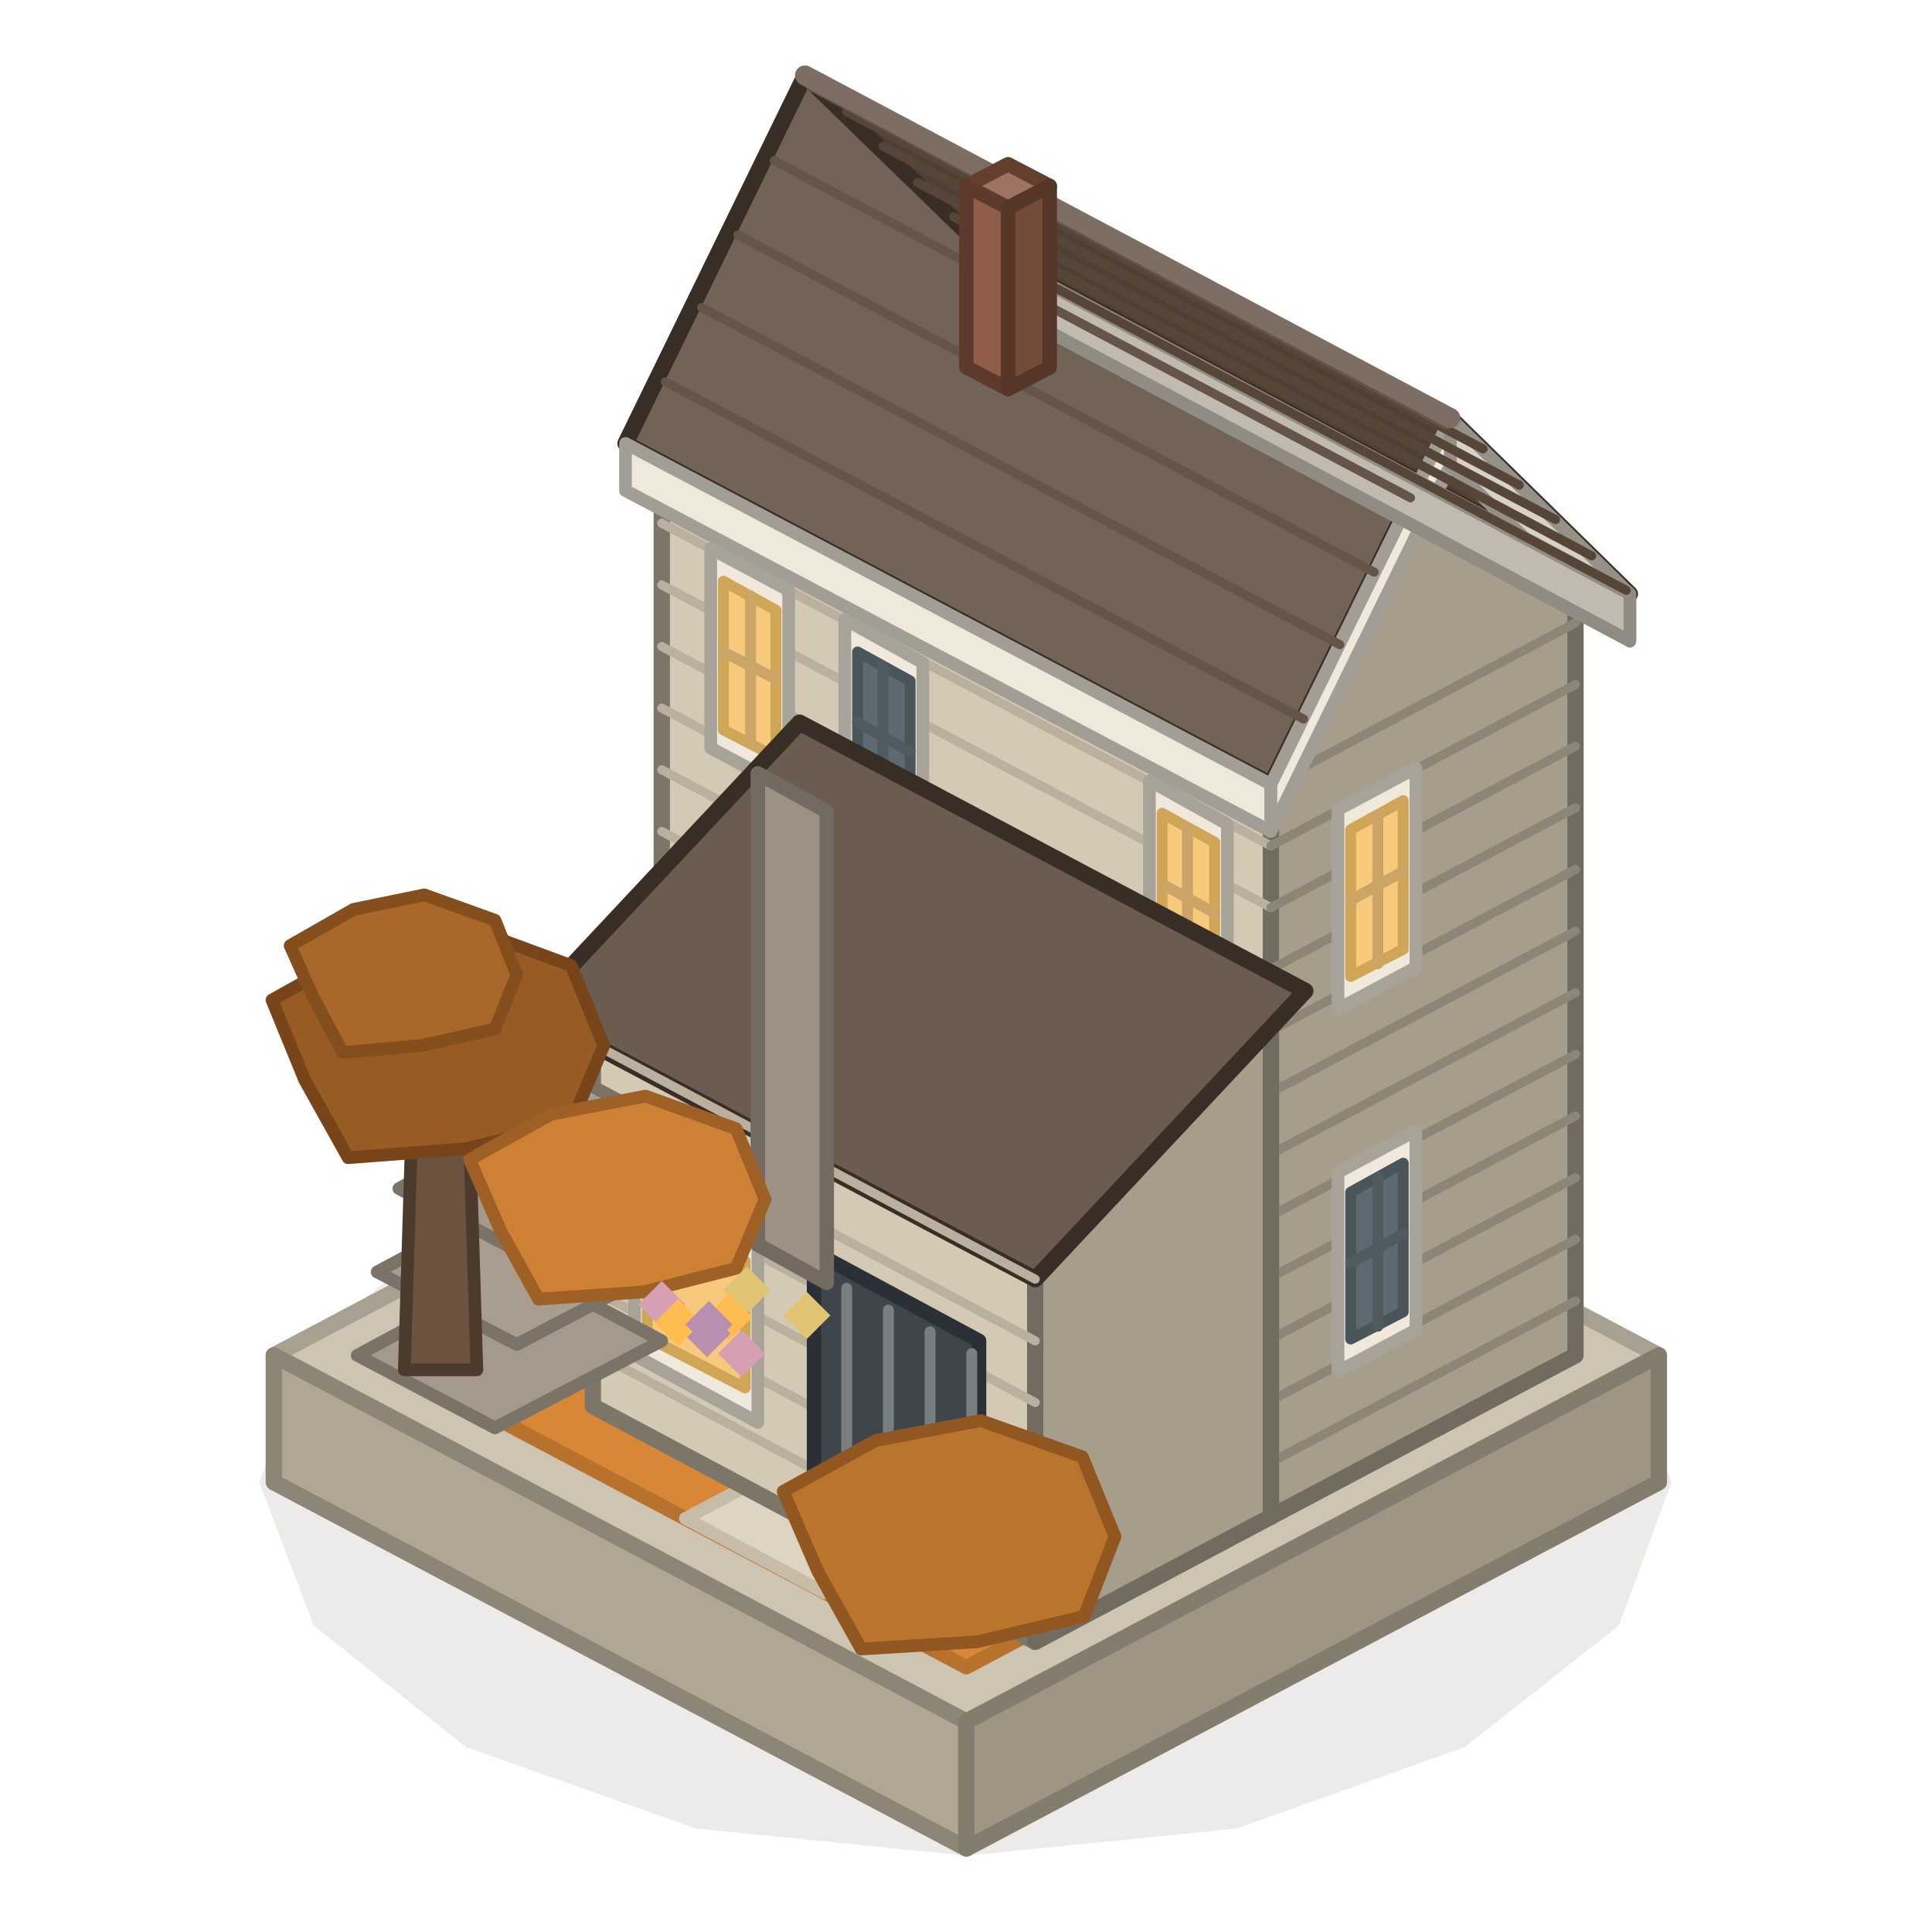
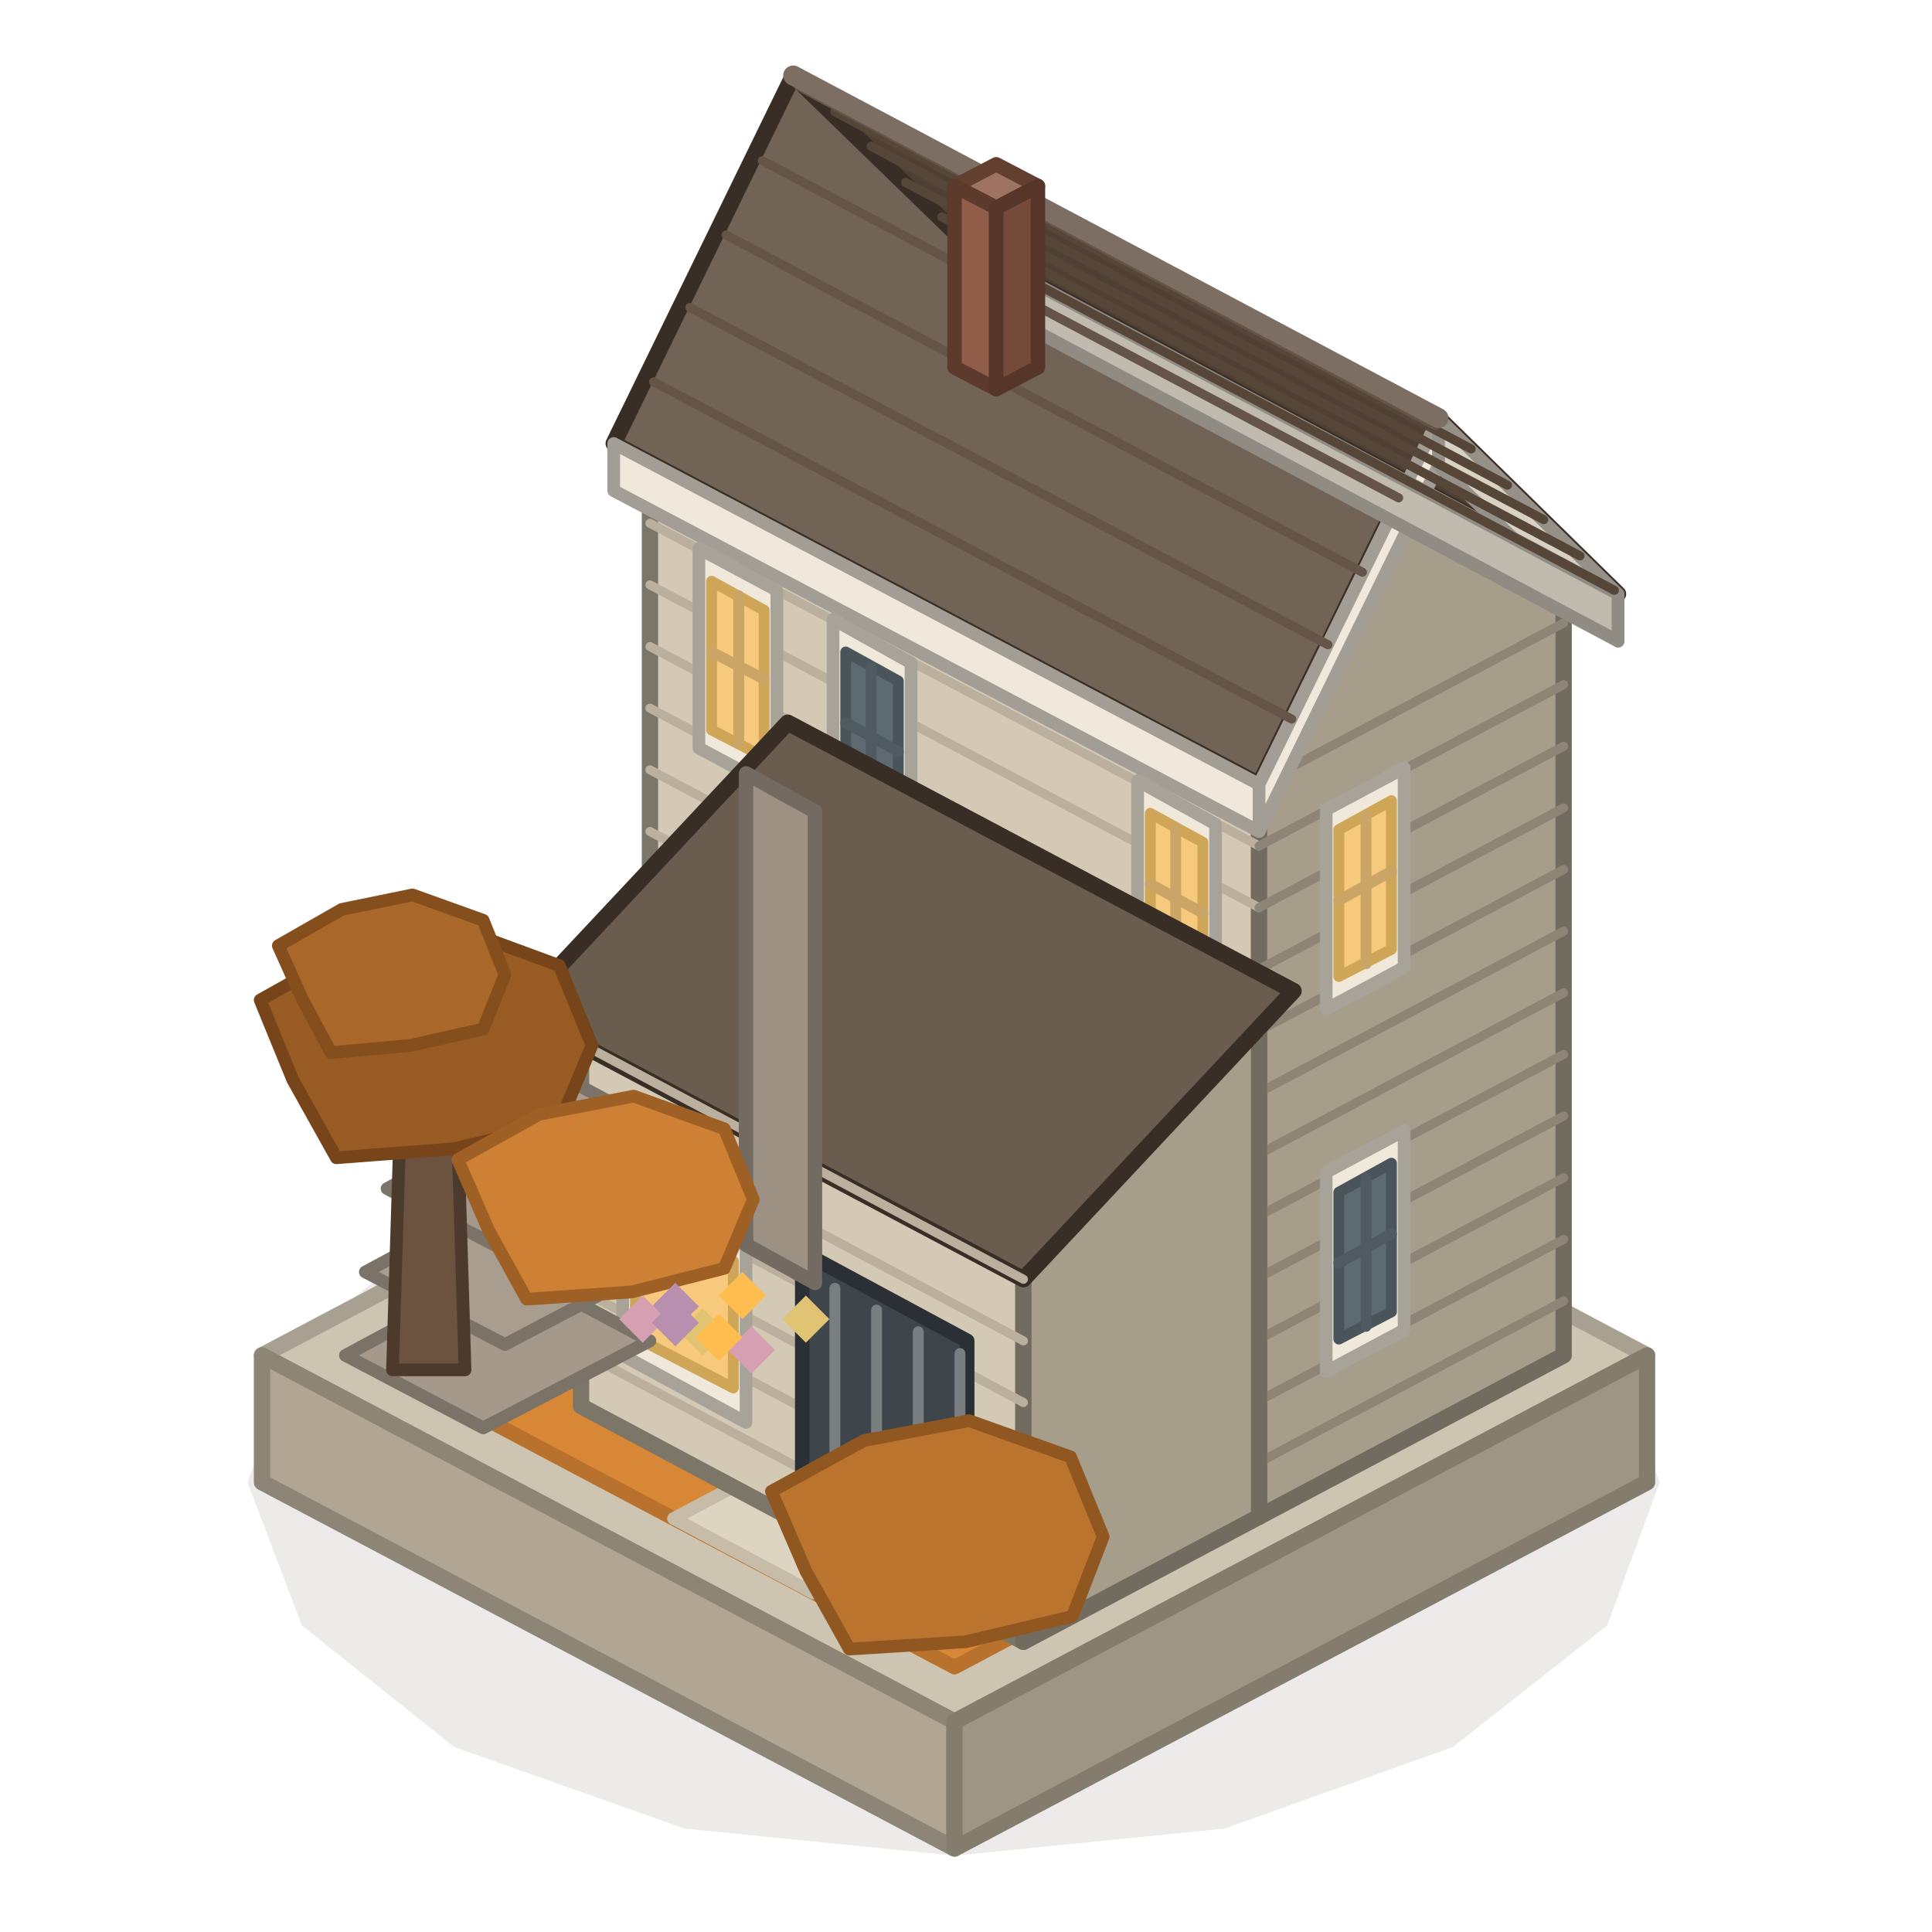
<svg xmlns="http://www.w3.org/2000/svg" viewBox="0 0 256 256" width="256" height="256">
-   <g transform="translate(36.28 179.59) scale(2.4022)">
+   <g transform="translate(34.71599 179.5946) scale(2.402165)">
    <path d="M77.1 7 L74.2 14.9 L65.7 21.6 L53.1 26.1 L38.2 27.6 L23.3 26.1 L10.6 21.6 L2.2 14.9 L-0.8 7 L2.2 -0.9 L10.6 -7.6 L23.3 -12.1 L38.2 -13.6 L53.1 -12.1 L65.7 -7.6 L74.2 -0.9 Z" fill="rgba(60,50,40,0.10)" />
    <path d="M0 0 L38.2 -20.2 L76.4 0 L38.2 20.2 Z" fill="#cdc4b1" stroke="#a8a191" stroke-width="0.9" stroke-linejoin="round" stroke-linecap="round" />
    <path d="M0 0 L38.2 20.2 L38.2 27.2 L0 7 Z" fill="#b0a693" stroke="#8d8576" stroke-width="0.9" stroke-linejoin="round" stroke-linecap="round" />
    <path d="M38.2 20.2 L76.4 0 L76.4 7 L38.2 27.2 Z" fill="#9e9584" stroke="#847d6e" stroke-width="0.9" stroke-linejoin="round" stroke-linecap="round" />
    <path d="M5.7 0 L38.2 -17.2 L70.6 0 L38.2 17.2 Z" fill="#d88737" stroke="#b8722d" stroke-width="0.8" stroke-linejoin="round" stroke-linecap="round" />
    <path d="M22.7 9 L30.4 13.1 L65.6 -5.6 L58 -9.7 Z" fill="#ddd4c1" stroke="#c6bca7" stroke-width="0.7" stroke-linejoin="round" stroke-linecap="round" />
    <path d="M29.8 5.3 L37.4 9.3" fill="none" stroke="#c6bca7" stroke-width="0.6" stroke-linejoin="round" stroke-linecap="round" />
    <path d="M37.6 1.1 L45.2 5.2" fill="none" stroke="#c6bca7" stroke-width="0.6" stroke-linejoin="round" stroke-linecap="round" />
    <path d="M45.3 -3 L53 1.1" fill="none" stroke="#c6bca7" stroke-width="0.6" stroke-linejoin="round" stroke-linecap="round" />
    <path d="M53.1 -7.1 L60.7 -3" fill="none" stroke="#c6bca7" stroke-width="0.6" stroke-linejoin="round" stroke-linecap="round" />
    <path d="M21.4 -8.9 L55 8.9 L55 -33.1 L21.4 -50.9 Z" fill="#d3c9b4" stroke="#7c7668" stroke-width="0.9" stroke-linejoin="round" stroke-linecap="round" />
    <path d="M55 8.9 L71.8 0 L71.8 -42 L63.4 -52.5 L55 -33.1 Z" fill="#a69d8b" stroke="#726c60" stroke-width="0.9" stroke-linejoin="round" stroke-linecap="round" />
    <path d="M21.4 -11.9 L55 5.9" fill="none" stroke="#bab09d" stroke-width="0.5" stroke-linejoin="round" stroke-linecap="round" />
    <path d="M55 5.9 L71.8 -3" fill="none" stroke="#8d8576" stroke-width="0.5" stroke-linejoin="round" stroke-linecap="round" />
    <path d="M21.4 -15.3 L55 2.5" fill="none" stroke="#bab09d" stroke-width="0.5" stroke-linejoin="round" stroke-linecap="round" />
    <path d="M55 2.5 L71.8 -6.4" fill="none" stroke="#8d8576" stroke-width="0.5" stroke-linejoin="round" stroke-linecap="round" />
    <path d="M21.4 -18.7 L55 -0.9" fill="none" stroke="#bab09d" stroke-width="0.5" stroke-linejoin="round" stroke-linecap="round" />
    <path d="M55 -0.9 L71.8 -9.8" fill="none" stroke="#8d8576" stroke-width="0.5" stroke-linejoin="round" stroke-linecap="round" />
    <path d="M21.4 -22.1 L55 -4.3" fill="none" stroke="#bab09d" stroke-width="0.5" stroke-linejoin="round" stroke-linecap="round" />
    <path d="M55 -4.3 L71.8 -13.2" fill="none" stroke="#8d8576" stroke-width="0.5" stroke-linejoin="round" stroke-linecap="round" />
    <path d="M21.4 -25.5 L55 -7.7" fill="none" stroke="#bab09d" stroke-width="0.5" stroke-linejoin="round" stroke-linecap="round" />
    <path d="M55 -7.7 L71.8 -16.6" fill="none" stroke="#8d8576" stroke-width="0.5" stroke-linejoin="round" stroke-linecap="round" />
    <path d="M21.4 -28.9 L55 -11.1" fill="none" stroke="#bab09d" stroke-width="0.5" stroke-linejoin="round" stroke-linecap="round" />
    <path d="M55 -11.1 L71.8 -20" fill="none" stroke="#8d8576" stroke-width="0.5" stroke-linejoin="round" stroke-linecap="round" />
    <path d="M21.4 -32.3 L55 -14.5" fill="none" stroke="#bab09d" stroke-width="0.5" stroke-linejoin="round" stroke-linecap="round" />
    <path d="M55 -14.5 L71.8 -23.4" fill="none" stroke="#8d8576" stroke-width="0.5" stroke-linejoin="round" stroke-linecap="round" />
    <path d="M21.4 -35.7 L55 -17.9" fill="none" stroke="#bab09d" stroke-width="0.5" stroke-linejoin="round" stroke-linecap="round" />
    <path d="M55 -17.9 L71.8 -26.8" fill="none" stroke="#8d8576" stroke-width="0.5" stroke-linejoin="round" stroke-linecap="round" />
    <path d="M21.4 -39.1 L55 -21.3" fill="none" stroke="#bab09d" stroke-width="0.5" stroke-linejoin="round" stroke-linecap="round" />
    <path d="M55 -21.3 L71.8 -30.2" fill="none" stroke="#8d8576" stroke-width="0.5" stroke-linejoin="round" stroke-linecap="round" />
    <path d="M21.4 -42.5 L55 -24.7" fill="none" stroke="#bab09d" stroke-width="0.5" stroke-linejoin="round" stroke-linecap="round" />
    <path d="M55 -24.7 L71.8 -33.6" fill="none" stroke="#8d8576" stroke-width="0.5" stroke-linejoin="round" stroke-linecap="round" />
    <path d="M21.4 -45.9 L55 -28.1" fill="none" stroke="#bab09d" stroke-width="0.5" stroke-linejoin="round" stroke-linecap="round" />
    <path d="M55 -28.1 L71.8 -37" fill="none" stroke="#8d8576" stroke-width="0.5" stroke-linejoin="round" stroke-linecap="round" />
    <path d="M21.4 -49.3 L55 -31.5" fill="none" stroke="#bab09d" stroke-width="0.5" stroke-linejoin="round" stroke-linecap="round" />
    <path d="M55 -31.5 L71.8 -40.4" fill="none" stroke="#8d8576" stroke-width="0.5" stroke-linejoin="round" stroke-linecap="round" />
    <path d="M19.4 -50.3 L55 -31.5 L64.9 -51.7 L29.3 -70.6 Z" fill="#726357" stroke="#382e25" stroke-width="0.9" stroke-linejoin="round" stroke-linecap="round" />
    <path d="M29.3 -70.6 L64.9 -51.7 L74.8 -42 L39.3 -60.9 Z" fill="#4e4034" stroke="#382e25" stroke-width="0.9" stroke-linejoin="round" stroke-linecap="round" />
    <path d="M19.4 -50.3 L55 -31.5 L55 -28.9 L19.4 -47.7 Z" fill="#f0e9db" stroke="#a39e95" stroke-width="0.7" stroke-linejoin="round" stroke-linecap="round" />
    <path d="M55 -31.5 L64.9 -51.7 L64.9 -49.1 L55 -28.9 Z" fill="#f0e9db" stroke="#a39e95" stroke-width="0.7" stroke-linejoin="round" stroke-linecap="round" />
    <path d="M64.9 -51.7 L74.8 -42 L74.8 -39.4 L64.9 -49.1 Z" fill="#d8d2c5" stroke="#959088" stroke-width="0.7" stroke-linejoin="round" stroke-linecap="round" />
    <path d="M39.3 -60.9 L74.8 -42 L74.8 -39.4 L39.3 -58.3 Z" fill="#c0baaf" stroke="#908c83" stroke-width="0.7" stroke-linejoin="round" stroke-linecap="round" />
    <path d="M21.6 -53.7 L56.8 -35.1" fill="none" stroke="#655548" stroke-width="0.5" stroke-linejoin="round" stroke-linecap="round" />
    <path d="M31.6 -68.6 L66.7 -50" fill="none" stroke="#564638" stroke-width="0.5" stroke-linejoin="round" stroke-linecap="round" />
    <path d="M23.6 -57.8 L58.8 -39.2" fill="none" stroke="#655548" stroke-width="0.5" stroke-linejoin="round" stroke-linecap="round" />
    <path d="M33.6 -66.7 L68.7 -48" fill="none" stroke="#564638" stroke-width="0.5" stroke-linejoin="round" stroke-linecap="round" />
    <path d="M25.6 -61.8 L60.7 -43.2" fill="none" stroke="#655548" stroke-width="0.5" stroke-linejoin="round" stroke-linecap="round" />
    <path d="M35.5 -64.7 L70.7 -46.1" fill="none" stroke="#564638" stroke-width="0.5" stroke-linejoin="round" stroke-linecap="round" />
    <path d="M27.6 -65.9 L62.7 -47.3" fill="none" stroke="#655548" stroke-width="0.5" stroke-linejoin="round" stroke-linecap="round" />
    <path d="M37.5 -62.8 L72.7 -44.1" fill="none" stroke="#564638" stroke-width="0.5" stroke-linejoin="round" stroke-linecap="round" />
    <path d="M29.6 -70 L64.7 -51.3" fill="none" stroke="#655548" stroke-width="0.5" stroke-linejoin="round" stroke-linecap="round" />
    <path d="M39.5 -60.8 L74.6 -42.2" fill="none" stroke="#564638" stroke-width="0.5" stroke-linejoin="round" stroke-linecap="round" />
    <path d="M29.3 -70.6 L64.9 -51.7" fill="none" stroke="#7c6e63" stroke-width="1.1" stroke-linejoin="round" stroke-linecap="round" />
    <path d="M24.1 -33.5 L28.4 -31.2 L28.4 -42.2 L24.1 -44.5 Z" fill="#f0e9db" stroke="#a8a399" stroke-width="0.7" stroke-linejoin="round" stroke-linecap="round" />
    <path d="M24.8 -34.5 L27.7 -33 L27.7 -41.1 L24.8 -42.7 Z" fill="#f6c97c" stroke="#cfa557" stroke-width="0.6" stroke-linejoin="round" stroke-linecap="round" />
    <path d="M26.3 -33.8 L26.3 -41.9" fill="none" stroke="#caa566" stroke-width="0.6" stroke-linejoin="round" stroke-linecap="round" />
    <path d="M24.8 -38.8 L27.7 -37.3" fill="none" stroke="#caa566" stroke-width="0.6" stroke-linejoin="round" stroke-linecap="round" />
    <path d="M31.5 -29.6 L35.8 -27.2 L35.8 -38.2 L31.5 -40.6 Z" fill="#f0e9db" stroke="#a8a399" stroke-width="0.7" stroke-linejoin="round" stroke-linecap="round" />
    <path d="M32.2 -30.6 L35.1 -29 L35.1 -37.2 L32.2 -38.8 Z" fill="#5d6a72" stroke="#4a555b" stroke-width="0.6" stroke-linejoin="round" stroke-linecap="round" />
    <path d="M33.6 -29.8 L33.6 -38" fill="none" stroke="#4f5a61" stroke-width="0.6" stroke-linejoin="round" stroke-linecap="round" />
    <path d="M32.2 -34.9 L35.1 -33.3" fill="none" stroke="#4f5a61" stroke-width="0.6" stroke-linejoin="round" stroke-linecap="round" />
    <path d="M48.3 -20.7 L52.6 -18.3 L52.6 -29.3 L48.3 -31.7 Z" fill="#f0e9db" stroke="#a8a399" stroke-width="0.7" stroke-linejoin="round" stroke-linecap="round" />
    <path d="M49 -21.7 L51.9 -20.1 L51.9 -28.3 L49 -29.9 Z" fill="#f6c97c" stroke="#cfa557" stroke-width="0.6" stroke-linejoin="round" stroke-linecap="round" />
    <path d="M50.4 -20.9 L50.4 -29.1" fill="none" stroke="#caa566" stroke-width="0.6" stroke-linejoin="round" stroke-linecap="round" />
    <path d="M49 -26 L51.9 -24.4" fill="none" stroke="#caa566" stroke-width="0.6" stroke-linejoin="round" stroke-linecap="round" />
    <path d="M58.7 -19.1 L63 -21.4 L63 -32.4 L58.7 -30.1 Z" fill="#f0e9db" stroke="#a8a399" stroke-width="0.7" stroke-linejoin="round" stroke-linecap="round" />
    <path d="M59.4 -20.9 L62.3 -22.4 L62.3 -30.6 L59.4 -29 Z" fill="#f6c97c" stroke="#cfa557" stroke-width="0.6" stroke-linejoin="round" stroke-linecap="round" />
    <path d="M60.9 -21.6 L60.9 -29.8" fill="none" stroke="#caa566" stroke-width="0.6" stroke-linejoin="round" stroke-linecap="round" />
    <path d="M59.4 -25.1 L62.3 -26.7" fill="none" stroke="#caa566" stroke-width="0.6" stroke-linejoin="round" stroke-linecap="round" />
    <path d="M58.7 0.9 L63 -1.4 L63 -12.4 L58.7 -10.1 Z" fill="#f0e9db" stroke="#a8a399" stroke-width="0.7" stroke-linejoin="round" stroke-linecap="round" />
    <path d="M59.4 -0.9 L62.3 -2.4 L62.3 -10.6 L59.4 -9 Z" fill="#5d6a72" stroke="#4a555b" stroke-width="0.6" stroke-linejoin="round" stroke-linecap="round" />
    <path d="M60.9 -1.6 L60.9 -9.8" fill="none" stroke="#4f5a61" stroke-width="0.6" stroke-linejoin="round" stroke-linecap="round" />
    <path d="M59.4 -5.1 L62.3 -6.7" fill="none" stroke="#4f5a61" stroke-width="0.6" stroke-linejoin="round" stroke-linecap="round" />
    <path d="M21.4 -8.9 L30.5 -4 L30.5 -34 L55 -21.1 L55 8.9 Z" fill="none" />
    <path d="M17.6 2.8 L42 15.8 L42 -6.2 L17.6 -19.2 Z" fill="#d3c9b4" stroke="#7c7668" stroke-width="0.9" stroke-linejoin="round" stroke-linecap="round" />
    <path d="M42 15.8 L55 8.9 L55 -21.1 L42 -6.2 Z" fill="#a69d8b" stroke="#726c60" stroke-width="0.9" stroke-linejoin="round" stroke-linecap="round" />
    <path d="M14.1 -19 L42 -4.2 L56.9 -20.1 L29 -34.9 Z" fill="#6b5c50" stroke="#382e25" stroke-width="0.9" stroke-linejoin="round" stroke-linecap="round" />
    <path d="M17.6 -0.2 L42 12.8" fill="none" stroke="#bab09d" stroke-width="0.5" stroke-linejoin="round" stroke-linecap="round" />
    <path d="M17.6 -3.6 L42 9.4" fill="none" stroke="#bab09d" stroke-width="0.5" stroke-linejoin="round" stroke-linecap="round" />
    <path d="M17.6 -7 L42 6" fill="none" stroke="#bab09d" stroke-width="0.5" stroke-linejoin="round" stroke-linecap="round" />
    <path d="M17.6 -10.4 L42 2.6" fill="none" stroke="#bab09d" stroke-width="0.5" stroke-linejoin="round" stroke-linecap="round" />
    <path d="M17.6 -13.8 L42 -0.8" fill="none" stroke="#bab09d" stroke-width="0.5" stroke-linejoin="round" stroke-linecap="round" />
    <path d="M17.6 -17.2 L42 -4.2" fill="none" stroke="#bab09d" stroke-width="0.5" stroke-linejoin="round" stroke-linecap="round" />
    <path d="M29.8 8.3 L38.9 13.2 L38.9 -0.8 L29.8 -5.7 Z" fill="#3f464b" stroke="#2b3036" stroke-width="0.8" stroke-linejoin="round" stroke-linecap="round" />
    <path d="M31.6 8.3 L31.6 -3.7" fill="none" stroke="#797e81" stroke-width="0.6" stroke-linejoin="round" stroke-linecap="round" />
    <path d="M33.9 9.5 L33.9 -2.5" fill="none" stroke="#797e81" stroke-width="0.6" stroke-linejoin="round" stroke-linecap="round" />
    <path d="M36.2 10.7 L36.2 -1.3" fill="none" stroke="#797e81" stroke-width="0.6" stroke-linejoin="round" stroke-linecap="round" />
    <path d="M38.5 11.9 L38.5 -0.1" fill="none" stroke="#797e81" stroke-width="0.6" stroke-linejoin="round" stroke-linecap="round" />
    <path d="M19.9 0 L26.7 3.7 L26.7 -6.3 L19.9 -10 Z" fill="#f0e9db" stroke="#a8a399" stroke-width="0.7" stroke-linejoin="round" stroke-linecap="round" />
    <path d="M20.6 -1 L26 1.8 L26 -5.2 L20.6 -8 Z" fill="#f6c97c" stroke="#cfa557" stroke-width="0.6" stroke-linejoin="round" stroke-linecap="round" />
    <path d="M4.6 0 L12.2 4 L21.4 -0.8 L13.7 -4.9 Z" fill="#a4998a" stroke="#7b7368" stroke-width="0.7" stroke-linejoin="round" stroke-linecap="round" />
    <path d="M5.7 -4.6 L13.4 -0.6 L21.4 -4.8 L13.7 -8.9 Z" fill="#a89d8f" stroke="#7b7368" stroke-width="0.7" stroke-linejoin="round" stroke-linecap="round" />
    <path d="M6.9 -9.2 L14.5 -5.2 L21.4 -8.8 L13.7 -12.9 Z" fill="#a4998a" stroke="#7b7368" stroke-width="0.7" stroke-linejoin="round" stroke-linecap="round" />
    <path d="M8 -13.8 L15.7 -9.8 L21.4 -12.8 L13.7 -16.9 Z" fill="#a89d8f" stroke="#7b7368" stroke-width="0.7" stroke-linejoin="round" stroke-linecap="round" />
    <path d="M26.7 -6.1 L30.5 -4 L30.5 -30 L26.7 -32.1 Z" fill="#9c9183" stroke="#736b61" stroke-width="0.8" stroke-linejoin="round" stroke-linecap="round" />
    <path d="M38.2 -64.5 L40.5 -65.7 L42.8 -64.5 L40.5 -63.3 Z" fill="#9f7361" stroke="#633f30" stroke-width="0.8" stroke-linejoin="round" stroke-linecap="round" />
    <path d="M38.2 -54.5 L40.5 -53.3 L40.5 -63.3 L38.2 -64.5 Z" fill="#905d49" stroke="#5c3b2d" stroke-width="0.8" stroke-linejoin="round" stroke-linecap="round" />
    <path d="M40.5 -53.3 L42.8 -54.5 L42.8 -64.5 L40.5 -63.3 Z" fill="#744a39" stroke="#553629" stroke-width="0.8" stroke-linejoin="round" stroke-linecap="round" />
    <path d="M7.2 0.8 L11.2 0.8 L10.8 -12.2 L7.6 -12.2 Z" fill="#6b5340" stroke="#4c3b2c" stroke-width="0.7" stroke-linejoin="round" stroke-linecap="round" />
    <path d="M18.2 -17.1 L16.4 -12.8 L10.6 -11.4 L4.1 -10.9 L1.7 -15.2 L-0.1 -19.6 L4.9 -22.4 L10.7 -23.6 L16.4 -21.5 Z" fill="#975b23" stroke="#774519" stroke-width="0.7" stroke-linejoin="round" stroke-linecap="round" />
    <path d="M13.4 -21 L12.2 -18 L8.2 -17.1 L3.8 -16.7 L2.2 -19.7 L0.9 -22.6 L4.4 -24.6 L8.3 -25.4 L12.2 -24 Z" fill="#a96829" stroke="#854e1d" stroke-width="0.7" stroke-linejoin="round" stroke-linecap="round" />
    <path d="M27.1 -8.6 L25.5 -4.8 L20.4 -3.5 L14.6 -3.1 L12.5 -6.9 L10.8 -10.8 L15.3 -13.3 L20.5 -14.3 L25.5 -12.5 Z" fill="#ce8034" stroke="#9f6026" stroke-width="0.7" stroke-linejoin="round" stroke-linecap="round" />
    <path d="M46.4 10 L44.7 14.4 L38.8 15.8 L32.4 16.2 L30 11.9 L28.1 7.5 L33.2 4.7 L39 3.6 L44.6 5.6 Z" fill="#bb742e" stroke="#915721" stroke-width="0.7" stroke-linejoin="round" stroke-linecap="round" />
-     <path d="M24.5 -0.1 L25.8 -1.4 L27.1 -0.1 L25.8 1.2 Z" fill="#d6a0b2" />
-     <path d="M24.8 -3.6 L26.1 -4.9 L27.4 -3.6 L26.1 -2.3 Z" fill="#e0c473" />
-     <path d="M23.8 -2.1 L25.1 -3.4 L26.4 -2.1 L25.1 -0.8 Z" fill="#ffbd50" />
-     <path d="M22.6 -1.2 L23.9 -2.5 L25.2 -1.2 L23.9 0.1 Z" fill="#b98fb0" />
-     <path d="M20.1 -2.8 L21.4 -4.1 L22.7 -2.8 L21.4 -1.5 Z" fill="#d6a0b2" />
-     <path d="M28.1 -2.2 L29.4 -3.5 L30.7 -2.2 L29.4 -0.9 Z" fill="#e0c473" />
-     <path d="M21 -1.8 L22.3 -3.1 L23.6 -1.8 L22.3 -0.5 Z" fill="#ffbd50" />
-     <path d="M22.7 -1.7 L24 -3 L25.3 -1.7 L24 -0.4 Z" fill="#b98fb0" />
+     <path d="M25.7 -0.3 L27 -1.6 L28.3 -0.3 L27 1 Z" fill="#d6a0b2" />
+     <path d="M23 -1.3 L24.3 -2.6 L25.6 -1.3 L24.3 0 Z" fill="#e0c473" />
+     <path d="M23.9 -1 L25.2 -2.3 L26.5 -1 L25.2 0.3 Z" fill="#ffbd50" />
+     <path d="M21.5 -2.7 L22.8 -4 L24.1 -2.7 L22.8 -1.4 Z" fill="#b98fb0" />
+     <path d="M19.7 -2 L21 -3.3 L22.3 -2 L21 -0.7 Z" fill="#d6a0b2" />
+     <path d="M28.7 -2 L30 -3.3 L31.3 -2 L30 -0.7 Z" fill="#e0c473" />
+     <path d="M25.2 -3.3 L26.5 -4.6 L27.8 -3.3 L26.5 -2 Z" fill="#ffbd50" />
+     <path d="M21.5 -1.8 L22.8 -3.1 L24.1 -1.8 L22.8 -0.5 Z" fill="#b98fb0" />
  </g>
</svg>
